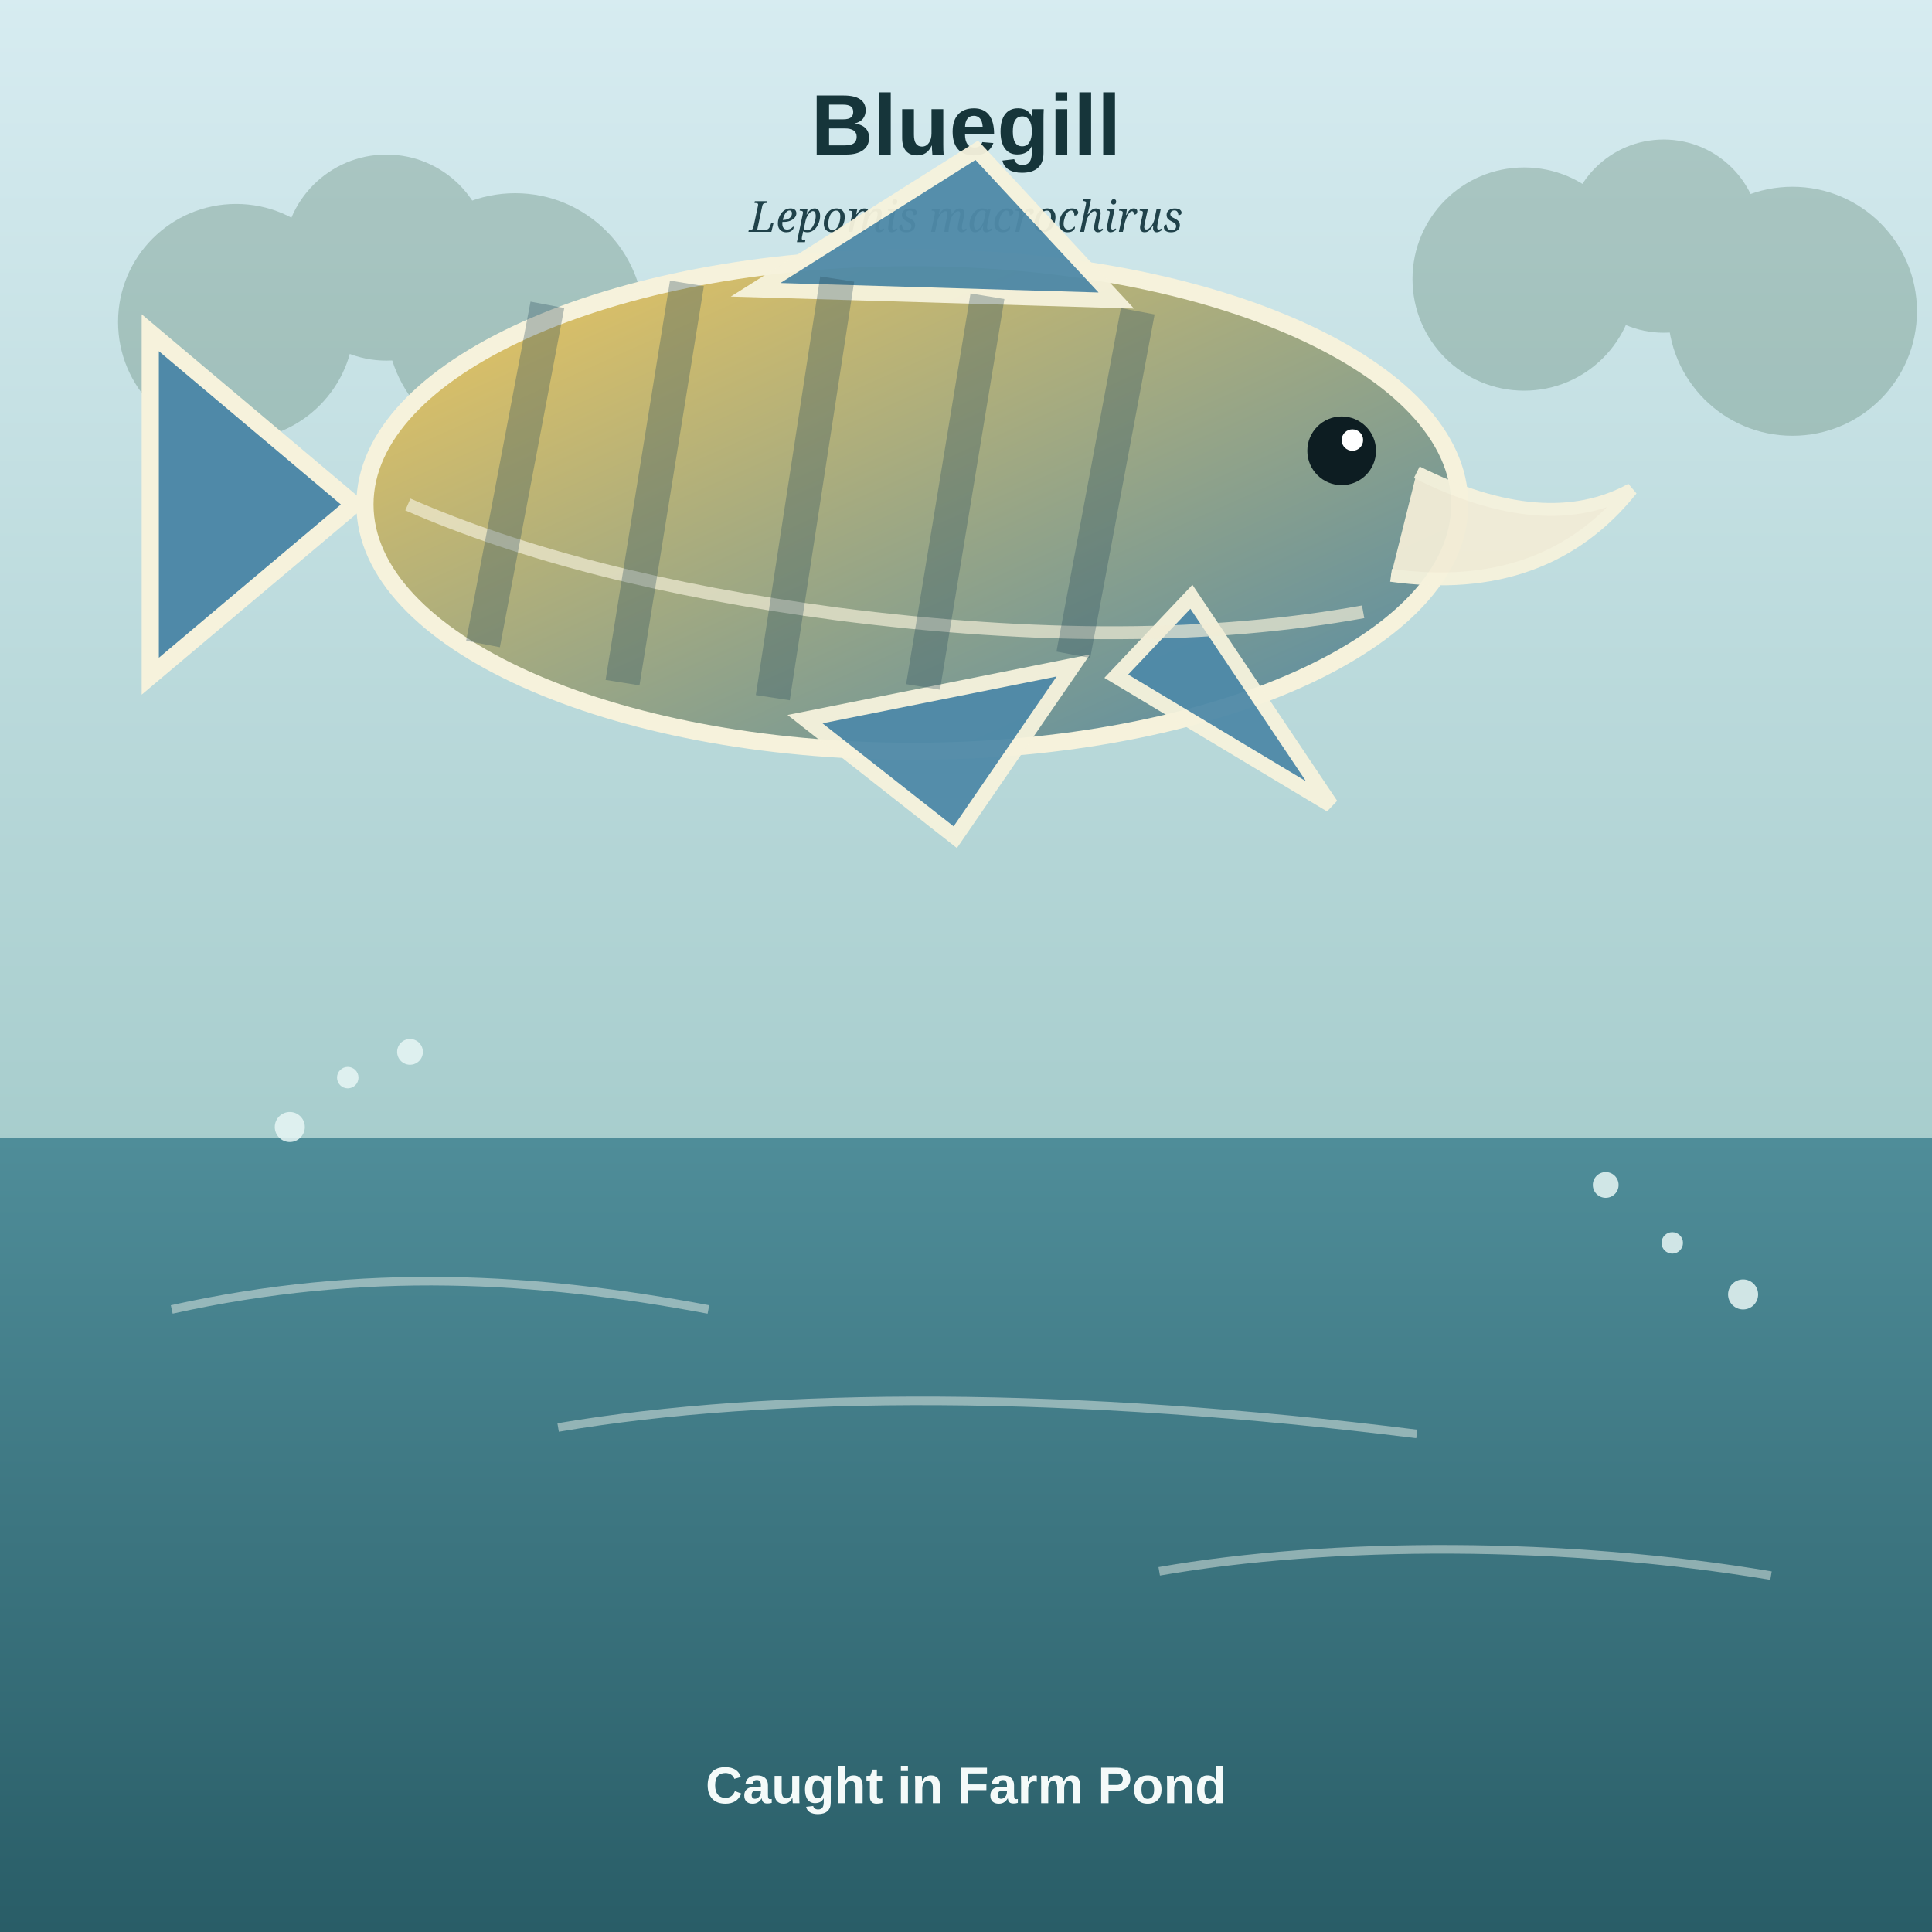
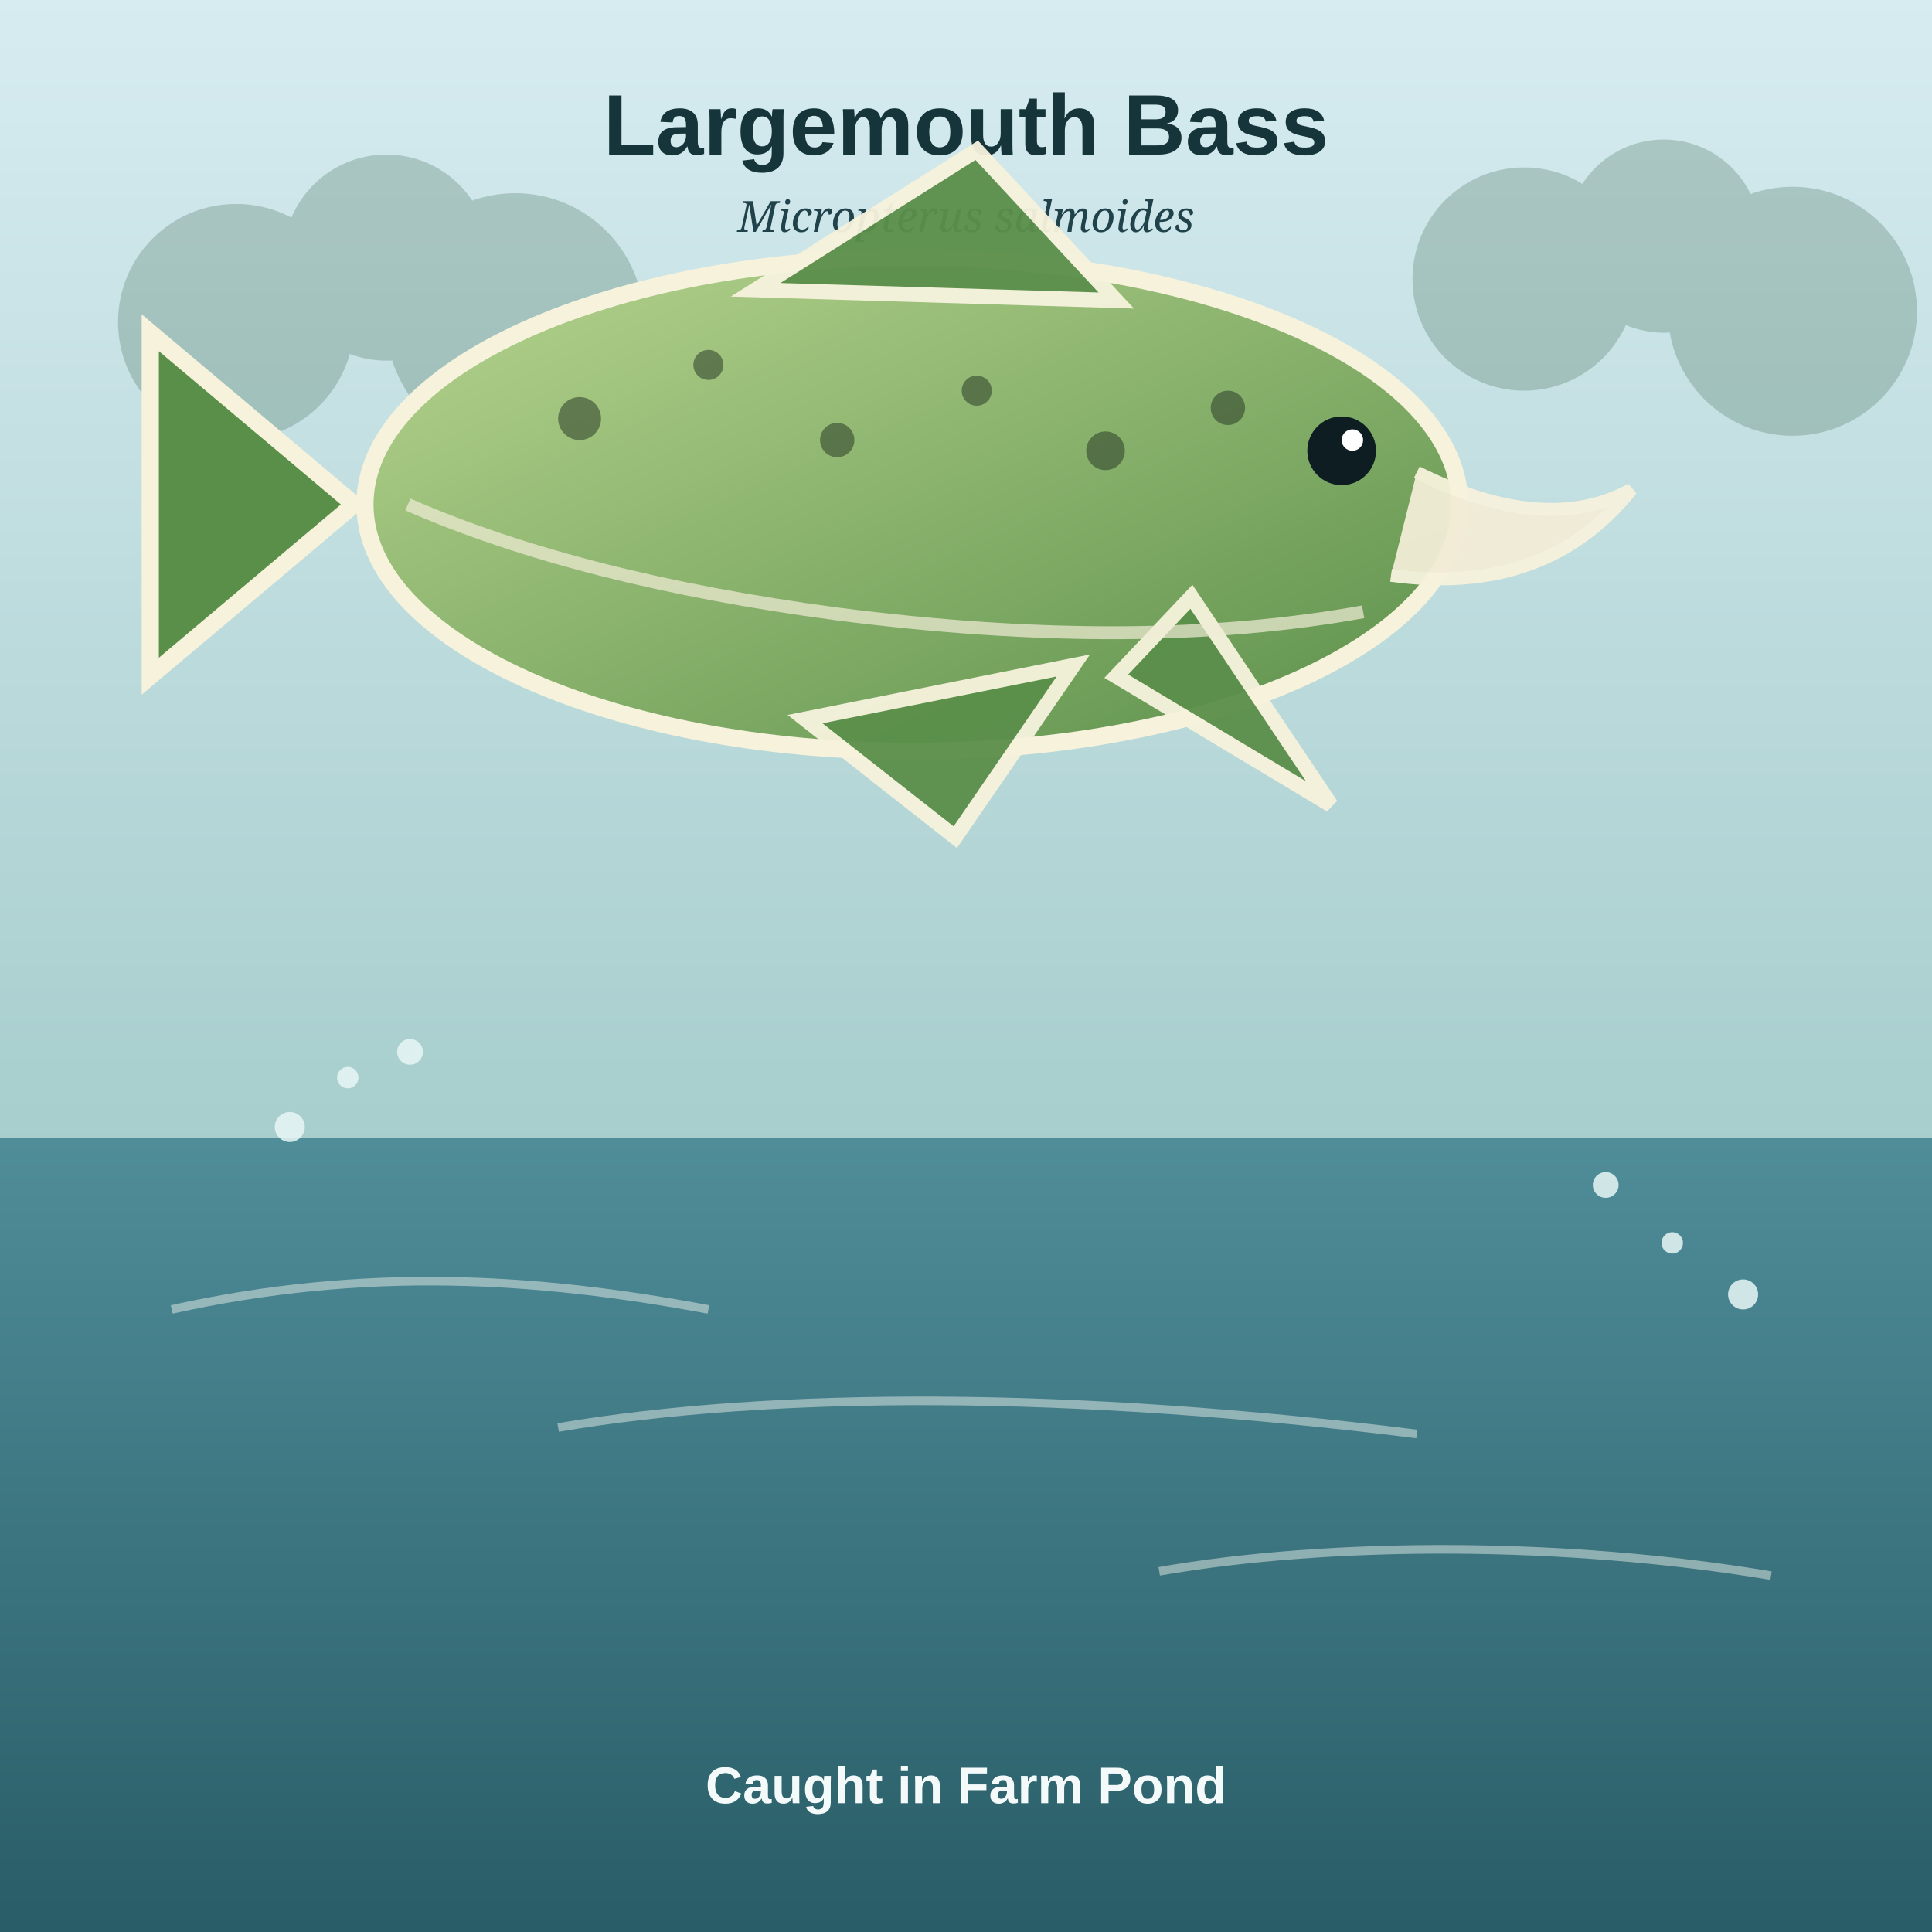
<svg xmlns="http://www.w3.org/2000/svg" viewBox="0 0 900 900">
  <defs>
    <linearGradient id="bg" x1="0" y1="0" x2="0" y2="1">
      <stop offset="0" stop-color="#d7ecf1" />
      <stop offset="1" stop-color="#86b8b4" />
    </linearGradient>
    <linearGradient id="water" x1="0" y1="0" x2="0" y2="1">
      <stop offset="0" stop-color="#4f8d99" />
      <stop offset="1" stop-color="#295d67" />
    </linearGradient>
    <linearGradient id="fishGrad" x1="0" y1="0" x2="1" y2="1">
-       <stop offset="0" stop-color="#f0c85d" />
-       <stop offset="1" stop-color="#4f89a8" />
+       <stop offset="0" stop-color="#b8d58f" />
+       <stop offset="1" stop-color="#5a8f4a" />
    </linearGradient>
  </defs>
  <rect width="900" height="900" fill="url(#bg)" />
  <rect y="530" width="900" height="370" fill="url(#water)" />
  <g opacity="0.25" fill="#345e45">
    <circle cx="110" cy="150" r="55" />
    <circle cx="180" cy="120" r="48" />
    <circle cx="240" cy="150" r="60" />
    <circle cx="710" cy="130" r="52" />
    <circle cx="775" cy="110" r="45" />
    <circle cx="835" cy="145" r="58" />
  </g>
-   <text x="450" y="72" text-anchor="middle" font-size="40" font-family="Arial, sans-serif" fill="#16353a" font-weight="700">Bluegill</text>
-   <text x="450" y="108" text-anchor="middle" font-size="20" font-family="Georgia, serif" fill="#20424a" font-style="italic">Lepomis macrochirus</text>
+   <text x="450" y="72" text-anchor="middle" font-size="40" font-family="Arial, sans-serif" fill="#16353a" font-weight="700">Largemouth Bass</text>
+   <text x="450" y="108" text-anchor="middle" font-size="20" font-family="Georgia, serif" fill="#20424a" font-style="italic">Micropterus salmoides</text>
  <text x="450" y="840" text-anchor="middle" font-size="24" font-family="Arial, sans-serif" fill="#f4faf9" font-weight="700">Caught in Farm Pond</text>
  <g>
    <ellipse cx="425" cy="235" rx="255" ry="115" fill="url(#fishGrad)" stroke="#f6f2dc" stroke-width="8" />
-     <polygon points="165,235 70,155 70,315" fill="#4f89a8" stroke="#f6f2dc" stroke-width="8" />
-     <polygon points="352,135 455,70 520,140" fill="#4f89a8" opacity="0.95" stroke="#f6f2dc" stroke-width="7" />
-     <polygon points="375,335 500,310 445,390" fill="#4f89a8" opacity="0.95" stroke="#f6f2dc" stroke-width="7" />
-     <polygon points="520,315 620,375 555,278" fill="#4f89a8" opacity="0.95" stroke="#f6f2dc" stroke-width="7" />
+     <polygon points="165,235 70,155 70,315" fill="#5a8f4a" stroke="#f6f2dc" stroke-width="8" />
+     <polygon points="352,135 455,70 520,140" fill="#5a8f4a" opacity="0.95" stroke="#f6f2dc" stroke-width="7" />
+     <polygon points="375,335 500,310 445,390" fill="#5a8f4a" opacity="0.95" stroke="#f6f2dc" stroke-width="7" />
+     <polygon points="520,315 620,375 555,278" fill="#5a8f4a" opacity="0.95" stroke="#f6f2dc" stroke-width="7" />
    <circle cx="625" cy="210" r="16" fill="#0d1d22" />
    <circle cx="630" cy="205" r="5" fill="#fff" />
    <path d="M660 220 Q720 250 760 228 Q720 278 648 268" fill="#f1ecd6" opacity="0.95" stroke="#f6f2dc" stroke-width="6" />
    <path d="M190 235 Q270 270 390 286 Q530 304 635 285" stroke="#f1ecd6" stroke-width="6" fill="none" opacity="0.7" />
-     <g opacity="0.32" stroke="#2a4b5c" stroke-width="16">
-       <line x1="255" y1="142" x2="225" y2="300" />
-       <line x1="320" y1="132" x2="290" y2="318" />
-       <line x1="390" y1="130" x2="360" y2="325" />
-       <line x1="460" y1="138" x2="430" y2="320" />
-       <line x1="530" y1="145" x2="500" y2="305" />
+     <g opacity="0.55" fill="#2b3d28">
+       <circle cx="270" cy="195" r="10" />
+       <circle cx="330" cy="170" r="7" />
+       <circle cx="390" cy="205" r="8" />
+       <circle cx="455" cy="182" r="7" />
+       <circle cx="515" cy="210" r="9" />
+       <circle cx="572" cy="190" r="8" />
    </g>
  </g>
  <g opacity="0.45" stroke="#f7f8f0" stroke-width="4" fill="none">
    <path d="M80 610 C170 590, 250 595, 330 610" />
    <path d="M260 665 C360 648, 500 648, 660 668" />
    <path d="M540 732 C620 718, 730 718, 825 734" />
  </g>
  <g opacity="0.85" fill="#e7f6f5">
    <circle cx="135" cy="525" r="7" />
    <circle cx="162" cy="502" r="5" />
    <circle cx="191" cy="490" r="6" />
    <circle cx="748" cy="552" r="6" />
    <circle cx="779" cy="579" r="5" />
    <circle cx="812" cy="603" r="7" />
  </g>
</svg>
